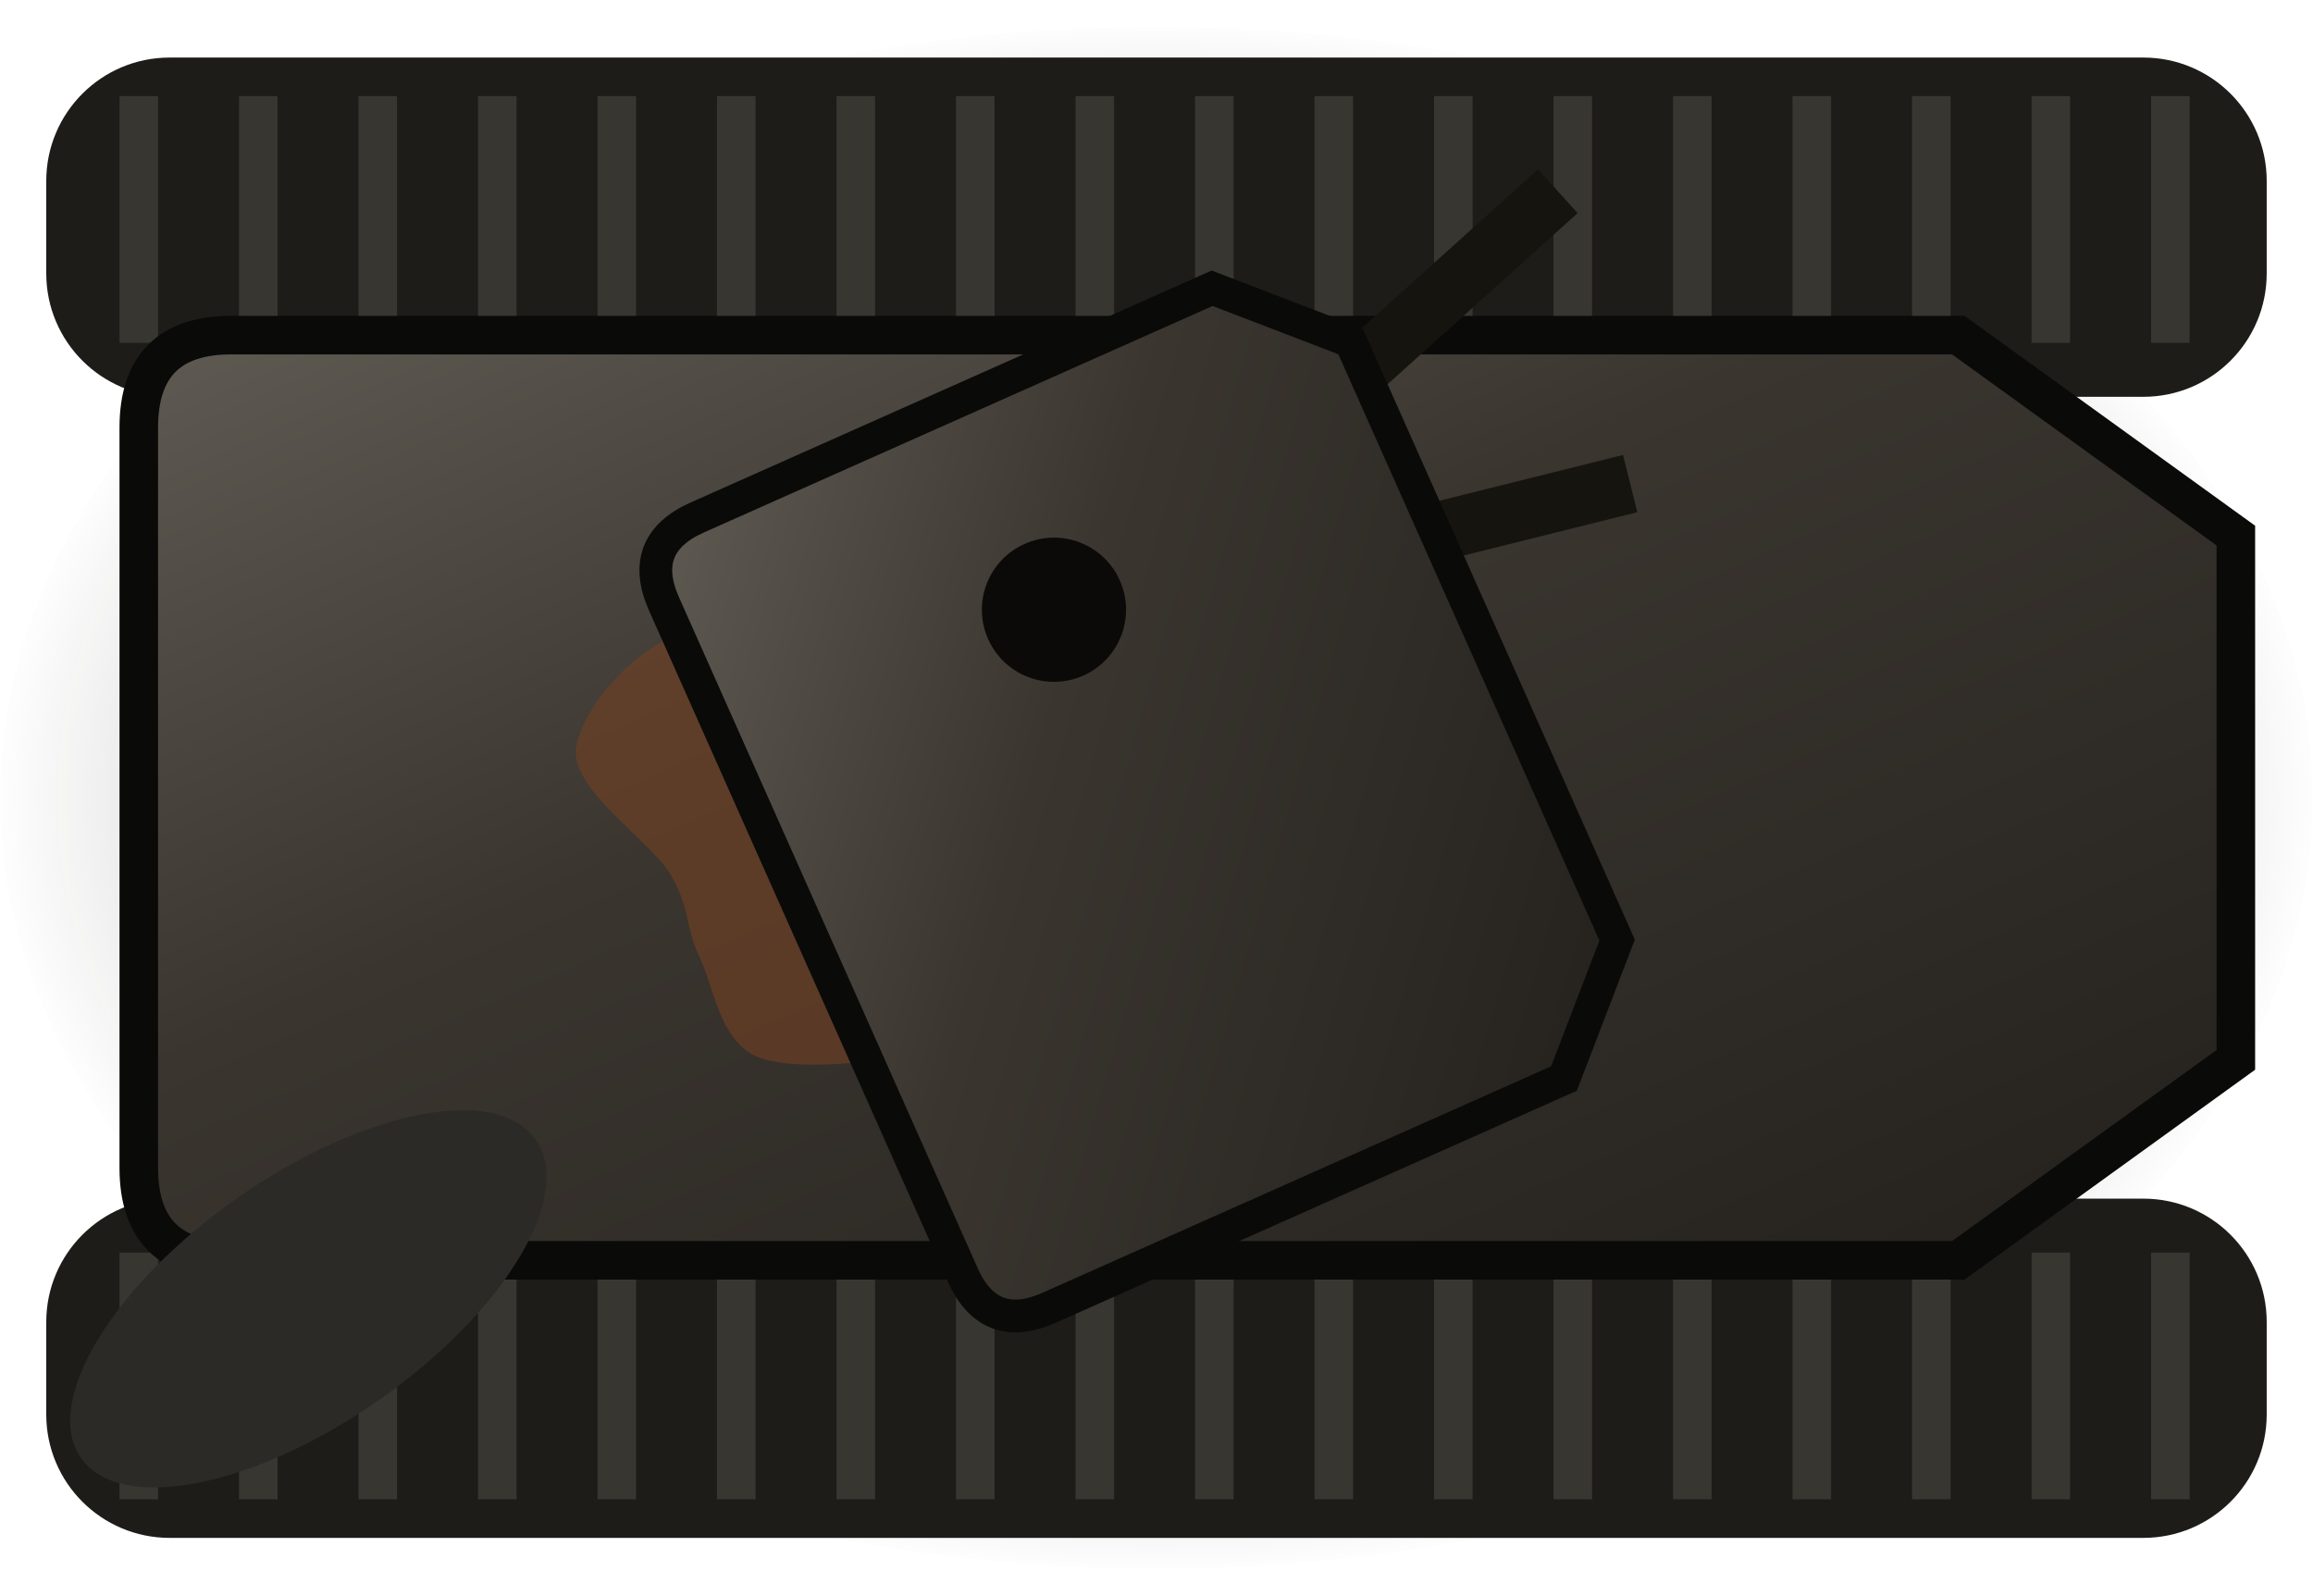
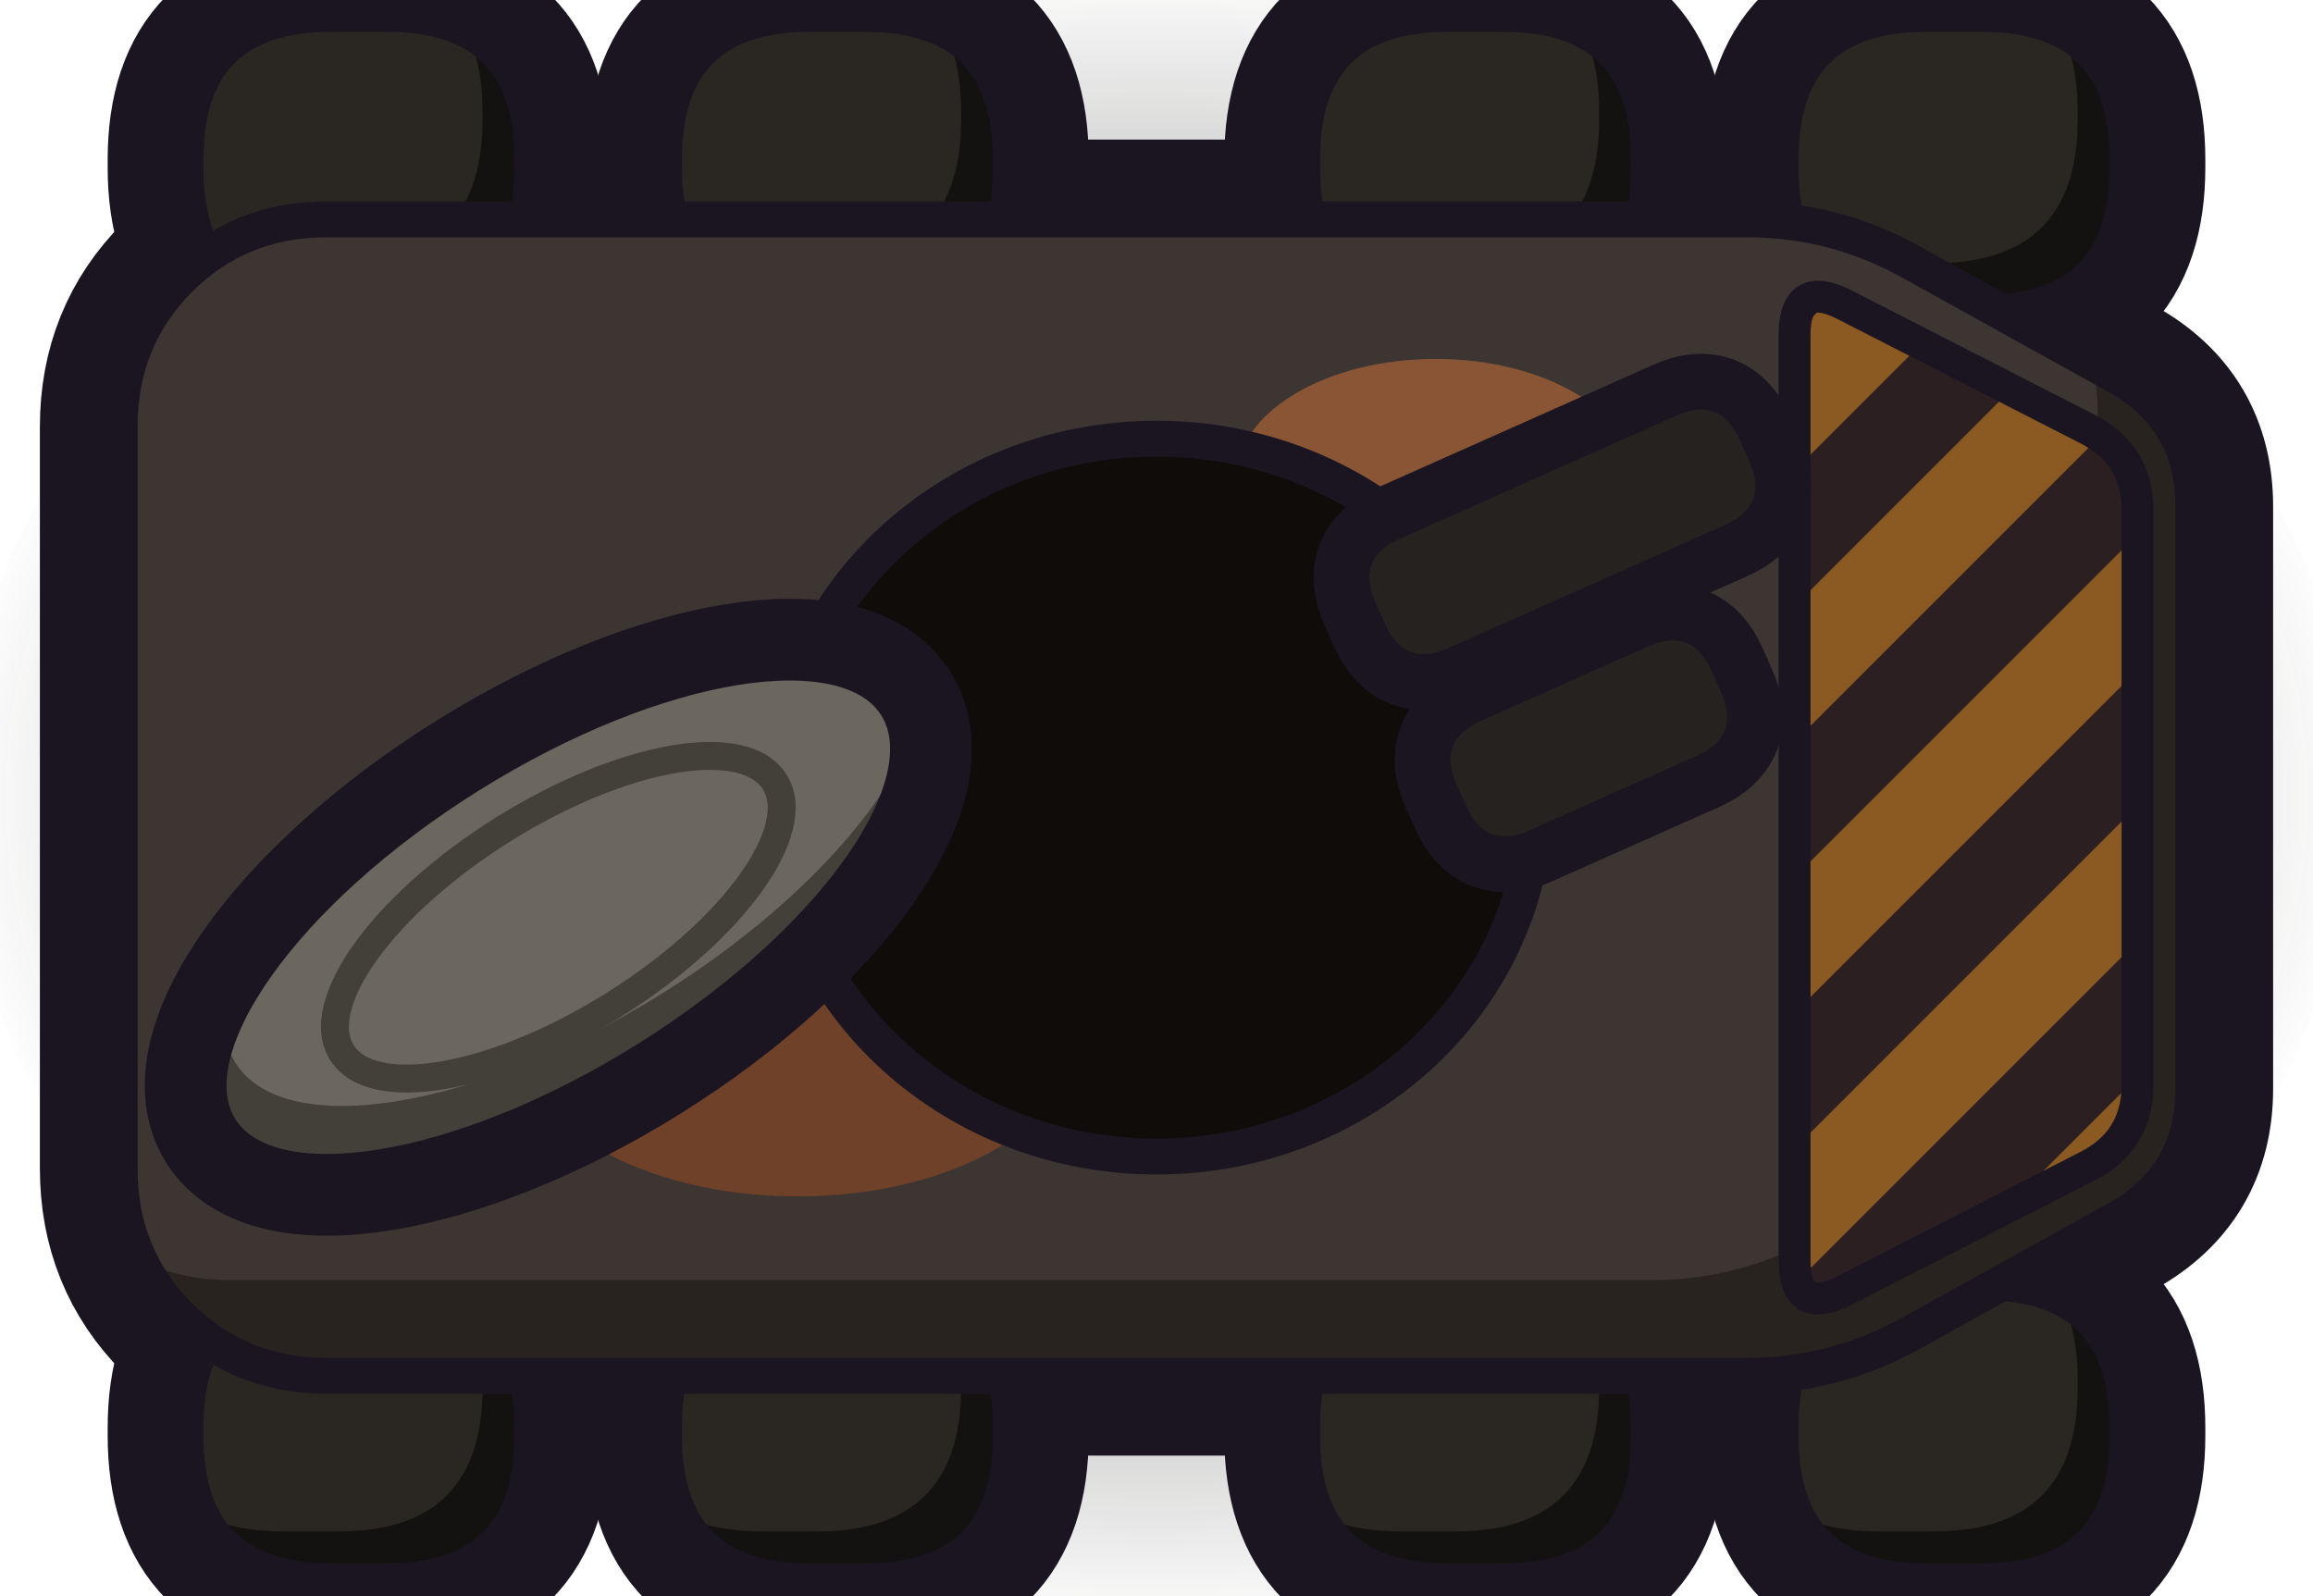
<svg xmlns="http://www.w3.org/2000/svg" width="58" height="40" viewBox="0 0 58 40">
-   <g transform="translate(0,0.67) scale(1.9333)">
-     <defs>
-       <radialGradient id="soot" cx="0.5" cy="0.5" r="0.5" fx="0.5" fy="0.5" gradientUnits="objectBoundingBox">
-         <stop offset="0" stop-color="#0e0d0b" stop-opacity="0.55" />
-         <stop offset="0.55" stop-color="#0e0d0b" stop-opacity="0.303" />
-         <stop offset="1" stop-color="#0e0d0b" stop-opacity="0" />
-       </radialGradient>
-       <linearGradient id="bG" x1="0" y1="0" x2="1" y2="1" gradientUnits="objectBoundingBox">
-         <stop offset="0" stop-color="#5f5a52" />
-         <stop offset="0.4" stop-color="#3a352f" />
-         <stop offset="1" stop-color="#24211d" />
-       </linearGradient>
-     </defs>
-     <ellipse cx="15" cy="10" rx="15" ry="10" fill="url(#soot)" />
-     <rect x="0.6" y="0.4" width="28.8" height="4.4" rx="1.6" ry="1.6" fill="#1d1c19" />
-     <rect x="0.6" y="15.2" width="28.8" height="4.4" rx="1.6" ry="1.6" fill="#1d1c19" />
-     <line x1="1.8" y1="0.9" x2="1.8" y2="4.1" stroke="#383631" stroke-width="0.5" />
-     <line x1="1.8" y1="15.9" x2="1.8" y2="19.1" stroke="#383631" stroke-width="0.5" />
-     <line x1="3.35" y1="0.9" x2="3.35" y2="4.1" stroke="#383631" stroke-width="0.5" />
-     <line x1="3.35" y1="15.9" x2="3.35" y2="19.1" stroke="#383631" stroke-width="0.5" />
-     <line x1="4.9" y1="0.9" x2="4.9" y2="4.1" stroke="#383631" stroke-width="0.5" />
-     <line x1="4.9" y1="15.9" x2="4.9" y2="19.1" stroke="#383631" stroke-width="0.5" />
-     <line x1="6.45" y1="0.9" x2="6.45" y2="4.1" stroke="#383631" stroke-width="0.5" />
-     <line x1="6.45" y1="15.9" x2="6.45" y2="19.1" stroke="#383631" stroke-width="0.5" />
-     <line x1="8" y1="0.9" x2="8" y2="4.1" stroke="#383631" stroke-width="0.5" />
-     <line x1="8" y1="15.9" x2="8" y2="19.1" stroke="#383631" stroke-width="0.5" />
-     <line x1="9.55" y1="0.9" x2="9.55" y2="4.1" stroke="#383631" stroke-width="0.5" />
-     <line x1="9.55" y1="15.9" x2="9.55" y2="19.1" stroke="#383631" stroke-width="0.5" />
-     <line x1="11.1" y1="0.9" x2="11.1" y2="4.1" stroke="#383631" stroke-width="0.5" />
-     <line x1="11.1" y1="15.9" x2="11.1" y2="19.1" stroke="#383631" stroke-width="0.5" />
-     <line x1="12.65" y1="0.9" x2="12.65" y2="4.1" stroke="#383631" stroke-width="0.5" />
-     <line x1="12.65" y1="15.9" x2="12.65" y2="19.1" stroke="#383631" stroke-width="0.5" />
-     <line x1="14.2" y1="0.9" x2="14.2" y2="4.1" stroke="#383631" stroke-width="0.5" />
-     <line x1="14.2" y1="15.9" x2="14.2" y2="19.1" stroke="#383631" stroke-width="0.5" />
-     <line x1="15.75" y1="0.9" x2="15.75" y2="4.1" stroke="#383631" stroke-width="0.5" />
-     <line x1="15.75" y1="15.9" x2="15.75" y2="19.1" stroke="#383631" stroke-width="0.5" />
-     <line x1="17.3" y1="0.9" x2="17.3" y2="4.1" stroke="#383631" stroke-width="0.5" />
-     <line x1="17.3" y1="15.9" x2="17.3" y2="19.1" stroke="#383631" stroke-width="0.5" />
-     <line x1="18.85" y1="0.9" x2="18.85" y2="4.1" stroke="#383631" stroke-width="0.5" />
-     <line x1="18.85" y1="15.9" x2="18.85" y2="19.1" stroke="#383631" stroke-width="0.5" />
-     <line x1="20.4" y1="0.9" x2="20.4" y2="4.1" stroke="#383631" stroke-width="0.5" />
-     <line x1="20.4" y1="15.9" x2="20.4" y2="19.1" stroke="#383631" stroke-width="0.5" />
-     <line x1="21.95" y1="0.9" x2="21.95" y2="4.1" stroke="#383631" stroke-width="0.5" />
-     <line x1="21.95" y1="15.9" x2="21.95" y2="19.1" stroke="#383631" stroke-width="0.5" />
-     <line x1="23.5" y1="0.9" x2="23.5" y2="4.1" stroke="#383631" stroke-width="0.5" />
-     <line x1="23.5" y1="15.9" x2="23.5" y2="19.1" stroke="#383631" stroke-width="0.5" />
-     <line x1="25.05" y1="0.9" x2="25.05" y2="4.1" stroke="#383631" stroke-width="0.5" />
-     <line x1="25.05" y1="15.9" x2="25.05" y2="19.1" stroke="#383631" stroke-width="0.5" />
-     <line x1="26.6" y1="0.9" x2="26.6" y2="4.1" stroke="#383631" stroke-width="0.5" />
-     <line x1="26.6" y1="15.9" x2="26.6" y2="19.1" stroke="#383631" stroke-width="0.5" />
-     <line x1="28.15" y1="0.9" x2="28.15" y2="4.1" stroke="#383631" stroke-width="0.5" />
-     <line x1="28.15" y1="15.9" x2="28.15" y2="19.1" stroke="#383631" stroke-width="0.5" />
-     <path d="M3,4 L25.4,4 L29,6.6 L29,13.4 L25.4,16 L3,16 Q1.8,16 1.8,14.8 L1.8,5.2 Q1.8,4 3,4Z" fill="url(#bG)" stroke="#0a0a09" stroke-width="0.5" />
-     <path d="M17.25,11C17.25,11.41 16.08,11.99 15.44,12.24C14.8,12.49 13.95,12.32 13.38,12.49C12.81,12.67 12.59,13.14 12,13.29C11.41,13.43 10.31,13.56 9.82,13.36C9.33,13.15 9.26,12.45 9.07,12.06C8.88,11.66 8.96,11.45 8.7,11C8.43,10.55 7.41,9.9 7.47,9.37C7.53,8.84 8.3,7.93 9.05,7.81C9.81,7.69 11.31,8.32 12,8.63C12.69,8.94 12.65,9.49 13.22,9.68C13.79,9.87 14.77,9.54 15.44,9.76C16.11,9.98 17.25,10.59 17.25,11Z" fill="#6e3f24" opacity="0.65" />
-     <circle cx="14" cy="10" r="4" fill="#0c0b0a" />
-     <g transform="translate(9.5,2.5) rotate(-24 7 8) scale(0.85)">
-       <rect x="10.5" y="3.6" width="6" height="0.9" fill="#15140f" transform="rotate(-18 10.5 4)" />
-       <rect x="10.5" y="5.4" width="5" height="0.9" fill="#15140f" transform="rotate(10 10.5 5.8)" />
-       <path d="M2.2,1.4 L10.8,1.4 L12.4,3 L12.4,13 L10.8,14.6 L2.2,14.6 Q1.2,14.6 1.2,13.6 L1.2,2.4 Q1.2,1.4 2.2,1.4Z" fill="url(#bG)" stroke="#0a0a09" stroke-width="0.5" />
-       <circle cx="6.6" cy="4.9" r="1.1" fill="#0b0a09" />
+   <radialGradient id="aw0" cx="0.5" cy="0.5" r="0.5">
+     <stop offset="0" stop-color="#120e0b" stop-opacity="0.55" />
+     <stop offset="0.6" stop-color="#120e0b" stop-opacity="0.28" />
+     <stop offset="1" stop-color="#120e0b" stop-opacity="0" />
+   </radialGradient>
+   <ellipse cx="29" cy="20" rx="30" ry="21" fill="url(#aw0)" />
+   <path d="M8.3,0.4H9.7Q13.3,0.4 13.3,4V4.2Q13.3,7.8 9.7,7.8H8.3Q4.7,7.8 4.7,4.2V4Q4.7,0.4 8.3,0.4Z" fill="#1b1522" stroke="#1b1522" stroke-width="4" stroke-linejoin="round" />
+   <path d="M8.3,32.2H9.7Q13.3,32.2 13.3,35.8V36Q13.3,39.6 9.7,39.6H8.3Q4.7,39.6 4.7,36V35.8Q4.7,32.2 8.3,32.2Z" fill="#1b1522" stroke="#1b1522" stroke-width="4" stroke-linejoin="round" />
+   <path d="M20.3,0.4H21.7Q25.3,0.4 25.3,4V4.2Q25.3,7.8 21.7,7.8H20.3Q16.7,7.8 16.7,4.2V4Q16.7,0.4 20.3,0.4Z" fill="#1b1522" stroke="#1b1522" stroke-width="4" stroke-linejoin="round" />
+   <path d="M20.3,32.2H21.7Q25.3,32.2 25.3,35.8V36Q25.3,39.6 21.7,39.6H20.3Q16.7,39.6 16.7,36V35.8Q16.7,32.2 20.3,32.2Z" fill="#1b1522" stroke="#1b1522" stroke-width="4" stroke-linejoin="round" />
+   <path d="M36.3,0.4H37.7Q41.3,0.4 41.3,4V4.2Q41.3,7.8 37.7,7.8H36.3Q32.7,7.8 32.7,4.2V4Q32.7,0.4 36.3,0.4Z" fill="#1b1522" stroke="#1b1522" stroke-width="4" stroke-linejoin="round" />
+   <path d="M36.3,32.2H37.7Q41.3,32.2 41.3,35.8V36Q41.3,39.6 37.7,39.6H36.3Q32.7,39.6 32.7,36V35.8Q32.7,32.2 36.3,32.2Z" fill="#1b1522" stroke="#1b1522" stroke-width="4" stroke-linejoin="round" />
+   <path d="M48.3,0.4H49.7Q53.3,0.4 53.3,4V4.2Q53.3,7.8 49.7,7.8H48.3Q44.7,7.8 44.7,4.2V4Q44.7,0.4 48.3,0.4Z" fill="#1b1522" stroke="#1b1522" stroke-width="4" stroke-linejoin="round" />
+   <path d="M48.3,32.2H49.7Q53.3,32.2 53.3,35.8V36Q53.3,39.6 49.7,39.6H48.3Q44.7,39.6 44.7,36V35.8Q44.7,32.2 48.3,32.2Z" fill="#1b1522" stroke="#1b1522" stroke-width="4" stroke-linejoin="round" />
+   <path d="M4.5,7Q6,5.5 8.2,5.5L43.8,5.5Q46,5.5 47.92,6.57L53.08,9.43Q55,10.5 55,12.7L55,27.3Q55,29.5 53.08,30.57L47.92,33.43Q46,34.5 43.8,34.5L8.2,34.5Q6,34.5 4.5,33L4.5,33Q3,31.5 3,29.3L3,10.7Q3,8.5 4.5,7Z" fill="#1b1522" stroke="#1b1522" stroke-width="4" stroke-linejoin="round" />
+   <clipPath id="aw1">
+     <path d="M8.3,0.4H9.7Q13.3,0.4 13.3,4V4.2Q13.3,7.8 9.7,7.8H8.3Q4.7,7.8 4.7,4.2V4Q4.7,0.4 8.3,0.4Z" />
+   </clipPath>
+   <g clip-path="url(#aw1)">
+     <path d="M8.3,0.4H9.7Q13.3,0.4 13.3,4V4.2Q13.3,7.8 9.7,7.8H8.3Q4.7,7.8 4.7,4.2V4Q4.7,0.4 8.3,0.4Z" fill="#141210" />
+     <path d="M8.3,0.4H9.7Q13.3,0.4 13.3,4V4.2Q13.3,7.8 9.7,7.8H8.3Q4.7,7.8 4.7,4.2V4Q4.7,0.4 8.3,0.4Z" fill="#2a2622" transform="translate(-1.2,-1.2)" />
+   </g>
+   <path d="M8.3,0.4H9.7Q13.3,0.4 13.3,4V4.2Q13.3,7.8 9.7,7.8H8.3Q4.7,7.8 4.7,4.2V4Q4.7,0.4 8.3,0.4Z" fill="none" stroke="#1b1522" stroke-width="0.8" stroke-linecap="round" stroke-linejoin="round" />
+   <clipPath id="aw2">
+     <path d="M8.3,32.2H9.7Q13.3,32.2 13.3,35.8V36Q13.3,39.6 9.7,39.6H8.3Q4.7,39.6 4.7,36V35.8Q4.7,32.2 8.3,32.2Z" />
+   </clipPath>
+   <g clip-path="url(#aw2)">
+     <path d="M8.3,32.2H9.7Q13.3,32.2 13.3,35.8V36Q13.3,39.6 9.7,39.6H8.3Q4.7,39.6 4.7,36V35.8Q4.7,32.2 8.3,32.2Z" fill="#141210" />
+     <path d="M8.3,32.2H9.7Q13.3,32.2 13.3,35.8V36Q13.3,39.6 9.7,39.6H8.3Q4.7,39.6 4.7,36V35.8Q4.7,32.2 8.3,32.2Z" fill="#2a2622" transform="translate(-1.2,-1.2)" />
+   </g>
+   <path d="M8.3,32.2H9.7Q13.3,32.2 13.3,35.8V36Q13.3,39.6 9.7,39.6H8.3Q4.7,39.6 4.7,36V35.8Q4.7,32.2 8.3,32.2Z" fill="none" stroke="#1b1522" stroke-width="0.8" stroke-linecap="round" stroke-linejoin="round" />
+   <clipPath id="aw3">
+     <path d="M20.3,0.4H21.7Q25.3,0.4 25.3,4V4.2Q25.3,7.8 21.7,7.8H20.3Q16.7,7.8 16.7,4.2V4Q16.7,0.4 20.3,0.4Z" />
+   </clipPath>
+   <g clip-path="url(#aw3)">
+     <path d="M20.3,0.4H21.7Q25.3,0.4 25.3,4V4.2Q25.3,7.8 21.7,7.8H20.3Q16.7,7.8 16.7,4.2V4Q16.7,0.4 20.3,0.4Z" fill="#141210" />
+     <path d="M20.3,0.4H21.7Q25.3,0.4 25.3,4V4.2Q25.3,7.8 21.7,7.8H20.3Q16.7,7.8 16.7,4.2V4Q16.7,0.4 20.3,0.4Z" fill="#2a2622" transform="translate(-1.2,-1.2)" />
+   </g>
+   <path d="M20.3,0.4H21.7Q25.3,0.4 25.3,4V4.2Q25.3,7.8 21.7,7.8H20.3Q16.7,7.8 16.7,4.2V4Q16.7,0.4 20.3,0.4Z" fill="none" stroke="#1b1522" stroke-width="0.8" stroke-linecap="round" stroke-linejoin="round" />
+   <clipPath id="aw4">
+     <path d="M20.3,32.2H21.7Q25.3,32.2 25.3,35.8V36Q25.3,39.6 21.7,39.6H20.3Q16.7,39.6 16.7,36V35.8Q16.7,32.2 20.3,32.2Z" />
+   </clipPath>
+   <g clip-path="url(#aw4)">
+     <path d="M20.3,32.2H21.7Q25.3,32.2 25.3,35.8V36Q25.3,39.6 21.7,39.6H20.3Q16.7,39.6 16.7,36V35.8Q16.7,32.2 20.3,32.2Z" fill="#141210" />
+     <path d="M20.3,32.2H21.7Q25.3,32.2 25.3,35.8V36Q25.3,39.6 21.7,39.6H20.3Q16.7,39.6 16.7,36V35.8Q16.7,32.2 20.3,32.2Z" fill="#2a2622" transform="translate(-1.2,-1.2)" />
+   </g>
+   <path d="M20.3,32.2H21.7Q25.3,32.2 25.3,35.8V36Q25.3,39.6 21.7,39.6H20.3Q16.7,39.6 16.7,36V35.8Q16.7,32.2 20.3,32.2Z" fill="none" stroke="#1b1522" stroke-width="0.8" stroke-linecap="round" stroke-linejoin="round" />
+   <clipPath id="aw5">
+     <path d="M36.3,0.4H37.7Q41.3,0.4 41.3,4V4.2Q41.3,7.8 37.7,7.8H36.3Q32.7,7.8 32.7,4.2V4Q32.7,0.4 36.3,0.4Z" />
+   </clipPath>
+   <g clip-path="url(#aw5)">
+     <path d="M36.3,0.4H37.7Q41.3,0.4 41.3,4V4.2Q41.3,7.8 37.7,7.8H36.3Q32.7,7.8 32.7,4.2V4Q32.7,0.4 36.3,0.4Z" fill="#141210" />
+     <path d="M36.3,0.4H37.7Q41.3,0.4 41.3,4V4.2Q41.3,7.8 37.7,7.8H36.3Q32.7,7.8 32.7,4.2V4Q32.7,0.4 36.3,0.4Z" fill="#2a2622" transform="translate(-1.2,-1.2)" />
+   </g>
+   <path d="M36.3,0.4H37.7Q41.3,0.4 41.3,4V4.2Q41.3,7.8 37.7,7.8H36.3Q32.7,7.8 32.7,4.2V4Q32.7,0.4 36.3,0.4Z" fill="none" stroke="#1b1522" stroke-width="0.8" stroke-linecap="round" stroke-linejoin="round" />
+   <clipPath id="aw6">
+     <path d="M36.3,32.2H37.7Q41.3,32.2 41.3,35.8V36Q41.3,39.6 37.7,39.6H36.3Q32.7,39.6 32.7,36V35.8Q32.7,32.2 36.3,32.2Z" />
+   </clipPath>
+   <g clip-path="url(#aw6)">
+     <path d="M36.3,32.2H37.7Q41.3,32.2 41.3,35.8V36Q41.3,39.6 37.7,39.6H36.3Q32.7,39.6 32.7,36V35.8Q32.7,32.2 36.3,32.2Z" fill="#141210" />
+     <path d="M36.3,32.2H37.7Q41.3,32.2 41.3,35.8V36Q41.3,39.6 37.7,39.6H36.3Q32.7,39.6 32.7,36V35.8Q32.7,32.2 36.3,32.2Z" fill="#2a2622" transform="translate(-1.2,-1.2)" />
+   </g>
+   <path d="M36.3,32.2H37.7Q41.3,32.2 41.3,35.8V36Q41.3,39.6 37.7,39.6H36.3Q32.7,39.6 32.7,36V35.8Q32.7,32.2 36.3,32.2Z" fill="none" stroke="#1b1522" stroke-width="0.8" stroke-linecap="round" stroke-linejoin="round" />
+   <clipPath id="aw7">
+     <path d="M48.3,0.4H49.7Q53.3,0.4 53.3,4V4.2Q53.3,7.8 49.7,7.8H48.3Q44.7,7.8 44.7,4.2V4Q44.7,0.4 48.3,0.4Z" />
+   </clipPath>
+   <g clip-path="url(#aw7)">
+     <path d="M48.3,0.4H49.7Q53.3,0.4 53.3,4V4.2Q53.3,7.8 49.7,7.8H48.3Q44.7,7.8 44.7,4.2V4Q44.7,0.4 48.3,0.4Z" fill="#141210" />
+     <path d="M48.3,0.4H49.7Q53.3,0.4 53.3,4V4.2Q53.3,7.8 49.7,7.8H48.3Q44.7,7.8 44.7,4.2V4Q44.7,0.4 48.3,0.4Z" fill="#2a2622" transform="translate(-1.2,-1.2)" />
+   </g>
+   <path d="M48.3,0.4H49.7Q53.3,0.4 53.3,4V4.2Q53.3,7.8 49.7,7.8H48.3Q44.7,7.8 44.7,4.2V4Q44.7,0.4 48.3,0.4Z" fill="none" stroke="#1b1522" stroke-width="0.8" stroke-linecap="round" stroke-linejoin="round" />
+   <clipPath id="aw8">
+     <path d="M48.3,32.2H49.7Q53.3,32.2 53.3,35.8V36Q53.3,39.6 49.7,39.6H48.3Q44.7,39.6 44.7,36V35.8Q44.7,32.2 48.3,32.2Z" />
+   </clipPath>
+   <g clip-path="url(#aw8)">
+     <path d="M48.3,32.2H49.7Q53.3,32.2 53.3,35.8V36Q53.3,39.6 49.7,39.6H48.3Q44.7,39.6 44.7,36V35.8Q44.7,32.2 48.3,32.2Z" fill="#141210" />
+     <path d="M48.3,32.2H49.7Q53.3,32.2 53.3,35.8V36Q53.3,39.6 49.7,39.6H48.3Q44.7,39.6 44.7,36V35.8Q44.7,32.2 48.3,32.2Z" fill="#2a2622" transform="translate(-1.2,-1.2)" />
+   </g>
+   <path d="M48.3,32.2H49.7Q53.3,32.2 53.3,35.8V36Q53.3,39.6 49.7,39.6H48.3Q44.7,39.6 44.7,36V35.8Q44.7,32.2 48.3,32.2Z" fill="none" stroke="#1b1522" stroke-width="0.8" stroke-linecap="round" stroke-linejoin="round" />
+   <clipPath id="aw9">
+     <path d="M4.5,7Q6,5.5 8.2,5.5L43.8,5.5Q46,5.5 47.92,6.57L53.08,9.43Q55,10.5 55,12.7L55,27.3Q55,29.5 53.08,30.57L47.92,33.43Q46,34.5 43.8,34.5L8.2,34.5Q6,34.5 4.5,33L4.5,33Q3,31.5 3,29.3L3,10.7Q3,8.5 4.5,7Z" />
+   </clipPath>
+   <g clip-path="url(#aw9)">
+     <path d="M4.5,7Q6,5.5 8.2,5.5L43.8,5.5Q46,5.5 47.92,6.57L53.08,9.43Q55,10.5 55,12.7L55,27.3Q55,29.5 53.08,30.57L47.92,33.43Q46,34.5 43.8,34.5L8.2,34.5Q6,34.5 4.5,33L4.5,33Q3,31.5 3,29.3L3,10.7Q3,8.5 4.5,7Z" fill="#28231f" />
+     <path d="M4.5,7Q6,5.5 8.2,5.5L43.8,5.5Q46,5.5 47.92,6.57L53.08,9.43Q55,10.5 55,12.7L55,27.3Q55,29.5 53.08,30.57L47.92,33.43Q46,34.5 43.8,34.5L8.2,34.5Q6,34.5 4.5,33L4.5,33Q3,31.5 3,29.3L3,10.7Q3,8.5 4.5,7Z" fill="#3c3531" transform="translate(-2.4,-2.4)" />
+   </g>
+   <path d="M4.5,7Q6,5.5 8.2,5.5L43.8,5.5Q46,5.5 47.92,6.57L53.08,9.43Q55,10.5 55,12.7L55,27.3Q55,29.5 53.08,30.57L47.92,33.43Q46,34.5 43.8,34.5L8.2,34.5Q6,34.5 4.5,33L4.5,33Q3,31.5 3,29.3L3,10.7Q3,8.5 4.5,7Z" fill="none" stroke="#1b1522" stroke-width="0.9" stroke-linecap="round" stroke-linejoin="round" />
+   <clipPath id="aw10">
+     <path d="M45,8.4Q45,7 46.25,7.64L52.35,10.76Q53.6,11.4 53.6,12.8L53.6,27.2Q53.6,28.6 52.35,29.24L46.25,32.36Q45,33 45,31.6Z" />
+   </clipPath>
+   <g clip-path="url(#aw10)">
+     <path d="M45,8.4Q45,7 46.25,7.64L52.35,10.76Q53.6,11.4 53.6,12.8L53.6,27.2Q53.6,28.6 52.35,29.24L46.25,32.36Q45,33 45,31.6Z" fill="#8a5a22" />
+     <path d="M16,34 L44,6 L47.4,6 L19.4,34ZM22.8,34 L50.8,6 L54.2,6 L26.2,34ZM29.6,34 L57.6,6 L61,6 L33,34ZM36.4,34 L64.4,6 L67.8,6 L39.8,34ZM43.2,34 L71.2,6 L74.6,6 L46.6,34ZM50,34 L78,6 L81.4,6 L53.4,34ZM56.8,34 L84.8,6 L88.2,6 L60.2,34ZM63.6,34 L91.6,6 L95,6 L67,34ZM70.4,34 L98.4,6 L101.8,6 L73.8,34ZM77.2,34 L105.2,6 L108.6,6 L80.6,34Z" fill="#1b1522" opacity="0.85" />
+   </g>
+   <path d="M45,8.4Q45,7 46.25,7.64L52.35,10.76Q53.6,11.4 53.6,12.8L53.6,27.2Q53.6,28.6 52.35,29.24L46.25,32.36Q45,33 45,31.6Z" fill="none" stroke="#1b1522" stroke-width="0.8" stroke-linecap="round" stroke-linejoin="round" />
+   <clipPath id="aw11">
+     <path d="M4.5,7Q6,5.5 8.2,5.5L43.8,5.5Q46,5.5 47.92,6.57L53.08,9.43Q55,10.5 55,12.7L55,27.3Q55,29.5 53.08,30.57L47.92,33.43Q46,34.5 43.8,34.5L8.2,34.5Q6,34.5 4.5,33L4.5,33Q3,31.5 3,29.3L3,10.7Q3,8.5 4.5,7Z" />
+   </clipPath>
+   <g clip-path="url(#aw11)">
+     <path d="M13,26A7,4 0 1 0 27,26A7,4 0 1 0 13,26Z" fill="#7c4426" opacity="0.8" />
+     <path d="M31,12A5,3 0 1 0 41,12A5,3 0 1 0 31,12Z" fill="#9c5c34" opacity="0.8" />
+   </g>
+   <path d="M19.5,20A9.5,9 0 1 0 38.5,20A9.5,9 0 1 0 19.5,20Z" fill="#0f0c0a" stroke="#1b1522" stroke-width="0.9" />
+   <g transform="translate(34,14) rotate(-24)">
+     <path d="M1.2,0H8.8Q10,0 10,1.2V1.8Q10,3 8.8,3H1.2Q0,3 0,1.8V1.2Q0,0 1.2,0Z" fill="#1b1522" stroke="#1b1522" stroke-width="2.8" stroke-linejoin="round" />
+     <path d="M1.2,5H5.8Q7,5 7,6.2V6.8Q7,8 5.8,8H1.2Q0,8 0,6.8V6.2Q0,5 1.2,5Z" fill="#1b1522" stroke="#1b1522" stroke-width="2.8" stroke-linejoin="round" />
+     <path d="M1.2,0H8.8Q10,0 10,1.2V1.8Q10,3 8.8,3H1.2Q0,3 0,1.8V1.2Q0,0 1.2,0Z" fill="#26221f" />
+     <path d="M1.2,5H5.8Q7,5 7,6.2V6.8Q7,8 5.8,8H1.2Q0,8 0,6.8V6.2Q0,5 1.2,5Z" fill="#26221f" />
+   </g>
+   <g transform="translate(14,23) rotate(58)">
+     <path d="M-4.2,0A4.2,10 0 1 0 4.2,0A4.2,10 0 1 0 -4.2,0Z" fill="#1b1522" stroke="#1b1522" stroke-width="3.2" stroke-linejoin="round" />
+     <clipPath id="aw12">
+       <path d="M-4.2,0A4.2,10 0 1 0 4.2,0A4.2,10 0 1 0 -4.2,0Z" />
+     </clipPath>
+     <g clip-path="url(#aw12)">
+       <path d="M-4.2,0A4.2,10 0 1 0 4.2,0A4.2,10 0 1 0 -4.2,0Z" fill="#433f39" />
+       <path d="M-4.2,0A4.2,10 0 1 0 4.2,0A4.2,10 0 1 0 -4.2,0Z" fill="#6b675f" transform="translate(-1.2,-1.2)" />
    </g>
-     <ellipse cx="4" cy="16.5" rx="1.6" ry="3.6" fill="#2b2a26" transform="rotate(55 4 16.5)" />
+     <path d="M-4.2,0A4.2,10 0 1 0 4.2,0A4.2,10 0 1 0 -4.2,0Z" fill="none" stroke="#1b1522" stroke-width="0.9" stroke-linecap="round" stroke-linejoin="round" />
+     <path d="M-2.6,0A2.6,6.4 0 1 0 2.6,0A2.6,6.4 0 1 0 -2.6,0Z" fill="none" stroke="#433f39" stroke-width="0.7" stroke-linecap="round" stroke-linejoin="round" />
  </g>
</svg>
